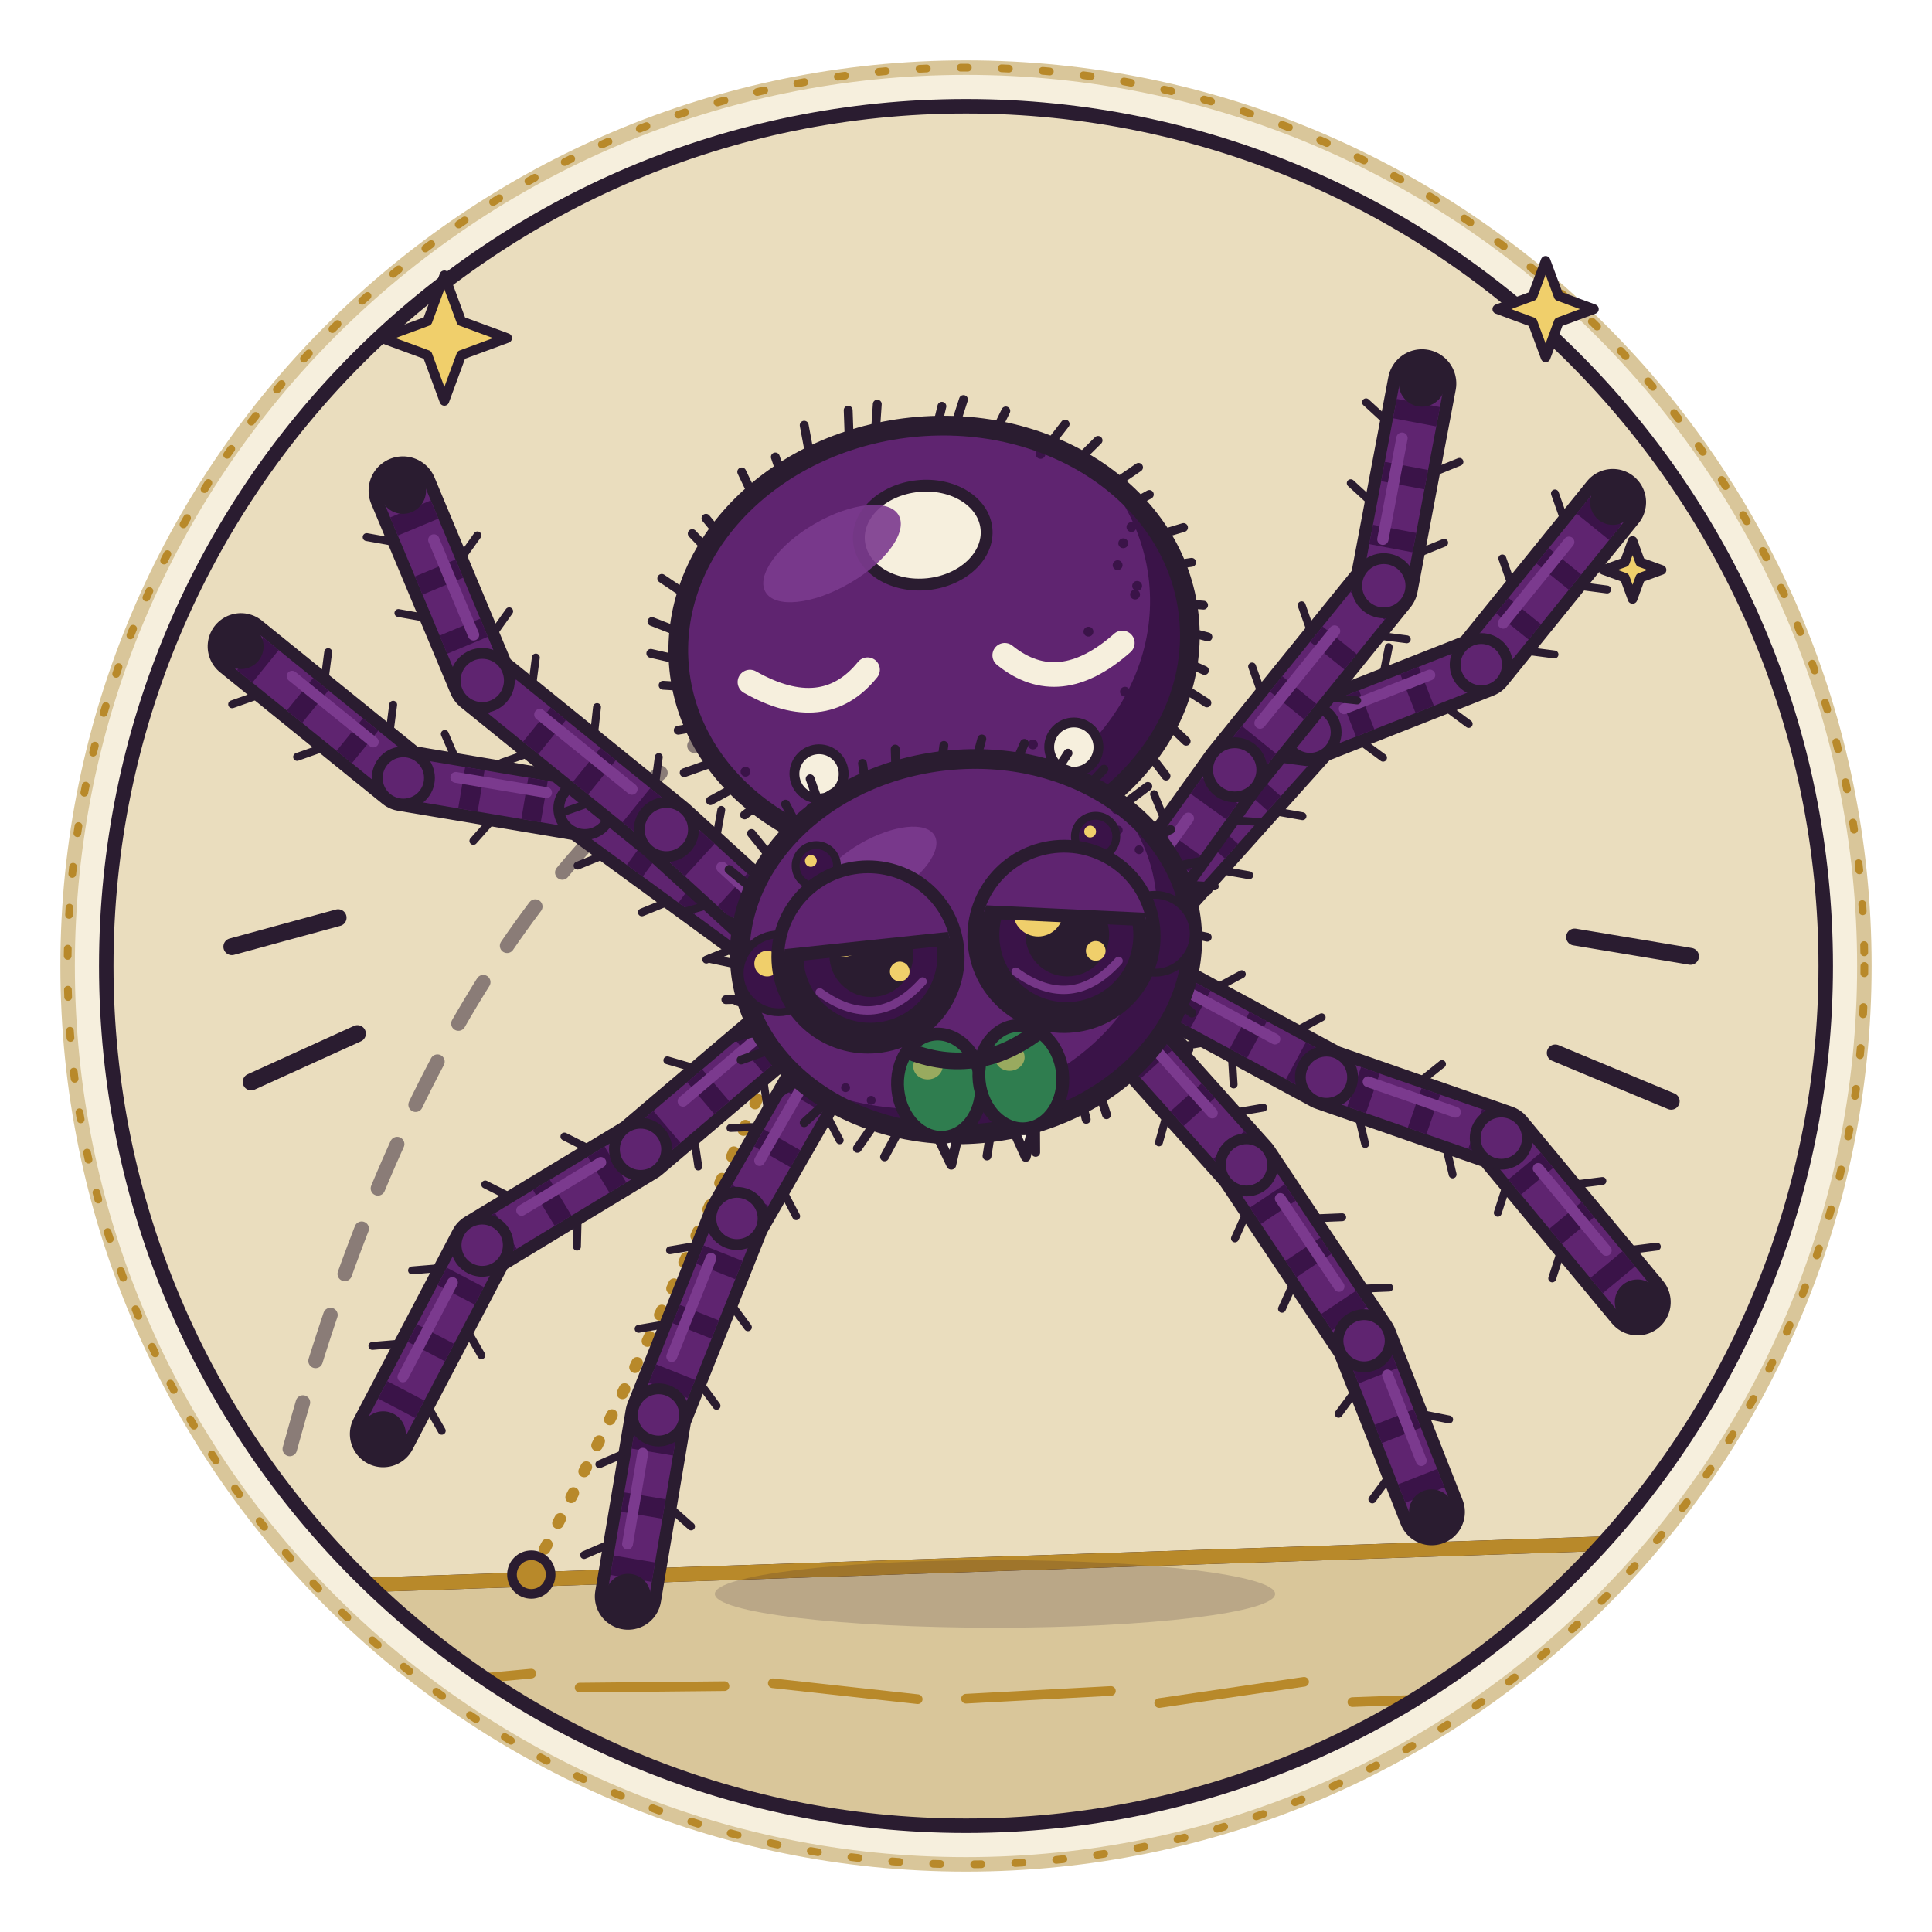
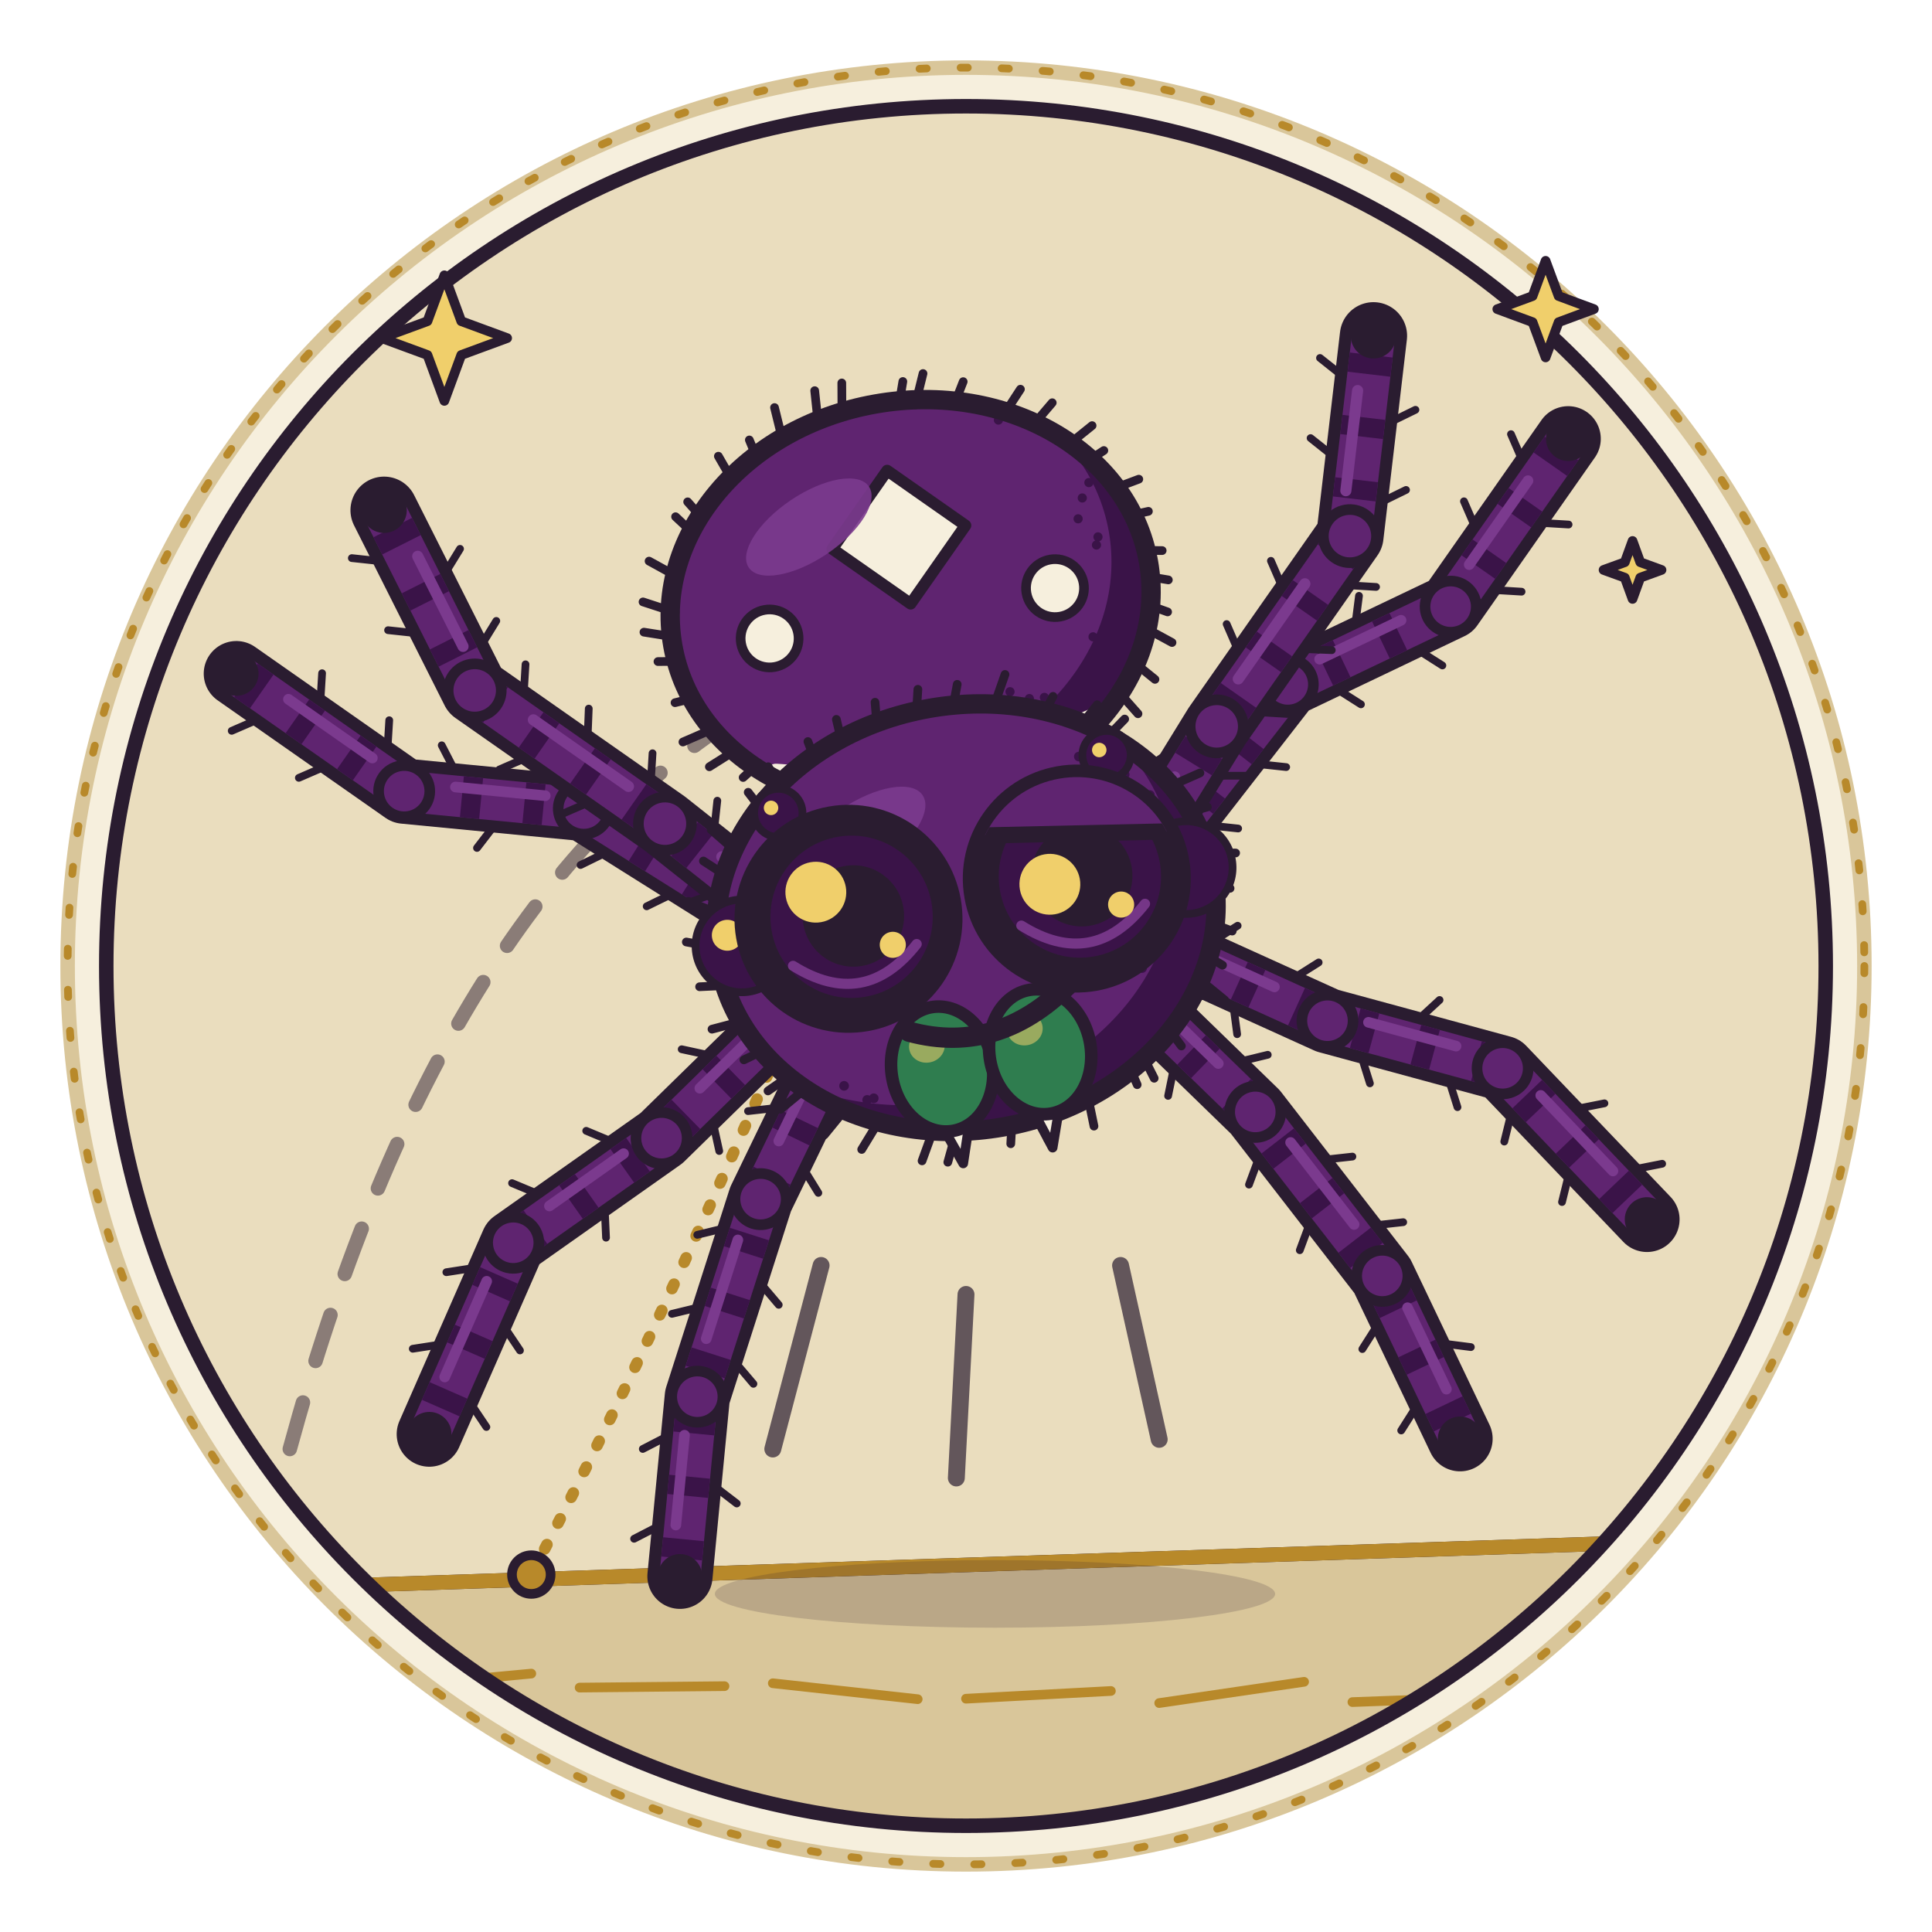
<svg xmlns="http://www.w3.org/2000/svg" viewBox="0 0 400 400" role="img" aria-labelledby="species-jumping-title">
  <clipPath id="sp-jump-cam0">
    <circle cx="200" cy="200" r="178" fill="#000" />
  </clipPath>
  <circle cx="200" cy="200" r="186" fill="#f6efdd" stroke="#d9c69a" stroke-width="3" />
  <circle cx="200" cy="200" r="178" fill="#eaddbe" stroke="#d9c69a" stroke-width="2.5" />
  <g clip-path="url(#sp-jump-cam0)">
    <path d="M20 330 L380 318 L380 400 L20 400 Z" fill="#d9c69a" stroke="#2a1c30" stroke-width="3" stroke-linecap="round" stroke-linejoin="round" />
    <path d="M20 330 L380 318" fill="none" stroke="#b8892a" stroke-width="3" stroke-linecap="round" stroke-linejoin="round" />
    <path d="M40 353.5 L70 348" stroke="#b8892a" stroke-width="2" stroke-linecap="round" />
    <path d="M80 349.3 L110 346.5" stroke="#b8892a" stroke-width="2" stroke-linecap="round" />
    <path d="M120 349.4 L150 349.1" stroke="#b8892a" stroke-width="2" stroke-linecap="round" />
    <path d="M160 348.5 L190 351.8" stroke="#b8892a" stroke-width="2" stroke-linecap="round" />
    <path d="M200 351.7 L230 350.1" stroke="#b8892a" stroke-width="2" stroke-linecap="round" />
    <path d="M240 352.6 L270 348.2" stroke="#b8892a" stroke-width="2" stroke-linecap="round" />
    <path d="M280 352.4 L310 351.3" stroke="#b8892a" stroke-width="2" stroke-linecap="round" />
    <path d="M320 351.2 L350 350.5" stroke="#b8892a" stroke-width="2" stroke-linecap="round" />
    <path d="M360 350.5 L390 348.9" stroke="#b8892a" stroke-width="2" stroke-linecap="round" />
    <path d="M110 326 Q150 250 196 132" fill="none" stroke="#b8892a" stroke-width="2.4" stroke-linecap="round" stroke-linejoin="round" stroke-dasharray="1 5" />
    <circle cx="110" cy="326" r="4" fill="#b8892a" stroke="#2a1c30" stroke-width="2" />
    <path d="M60 300 Q90 190 150 150" fill="none" stroke="#2a1c30" stroke-width="3" stroke-linecap="round" stroke-linejoin="round" stroke-dasharray="10 9" opacity="0.5" />
  </g>
  <circle cx="200" cy="200" r="178" fill="none" stroke="#2a1c30" stroke-width="3" />
  <circle cx="200" cy="200" r="186" fill="none" stroke="#b8892a" stroke-width="1.6" stroke-dasharray="1.5 7" stroke-linecap="round" />
  <ellipse cx="206" cy="330" rx="58" ry="7" fill="#2a1c30" opacity="0.18" />
-   <g transform="translate(200 196) rotate(-6) scale(1.02 1.02)">
-     <g transform="rotate(0 0 -62)">
+   <g transform="translate(200 190) rotate(-10) scale(1 1)">
+     <g transform="rotate(0 0 -66)">
      <clipPath id="sp-jump-c1">
-         <ellipse cx="0" cy="-62" rx="52" ry="44" fill="#000" />
+         <ellipse cx="0" cy="-66" rx="50" ry="42" fill="#000" />
      </clipPath>
-       <ellipse cx="0" cy="-62" rx="52" ry="44" fill="#3a1348" />
+       <ellipse cx="0" cy="-66" rx="50" ry="42" fill="#3a1348" />
      <g clip-path="url(#sp-jump-c1)">
-         <ellipse cx="-8.3" cy="-69.9" rx="53" ry="44.9" fill="#5f2470" />
-         <path d="M24.8 -36.9h0M37.5 -48.1h0M25.5 -97.9h0M5.2 -29.3h0M-27 -30.8h0M31.4 -61h0M41.6 -67.5h0M42.2 -69.2h0M38.7 -73.8h0M20.3 -35.4h0M-28.3 -31.3h0M-29.3 -30.4h0M-19.3 -33.8h0M17.8 -39.4h0M42.3 -81.2h0M21.7 -37.3h0M40.3 -78.1h0M-40.8 -40h0" stroke="#3a1348" stroke-width="2" stroke-linecap="round" />
-         <ellipse cx="0" cy="-84" rx="13" ry="10" fill="#f6efdd" stroke="#2a1c30" stroke-width="2.4" />
-         <path d="M-38 -58 q14 10 24 0" fill="none" stroke="#f6efdd" stroke-width="5" stroke-linecap="round" stroke-linejoin="round" />
-         <path d="M38 -58 q-14 10 -24 0" fill="none" stroke="#f6efdd" stroke-width="5" stroke-linecap="round" stroke-linejoin="round" />
-         <circle cx="-26" cy="-38" r="5" fill="#f6efdd" stroke="#2a1c30" stroke-width="2" />
-         <circle cx="26" cy="-38" r="5" fill="#f6efdd" stroke="#2a1c30" stroke-width="2" />
-         <ellipse cx="-18.7" cy="-82.2" rx="15.6" ry="7" fill="#7b3a8e" transform="rotate(-24 -18.7 -82.2)" opacity="0.9" />
+         <ellipse cx="-8" cy="-73.6" rx="51" ry="42.8" fill="#5f2470" />
+         <path d="M23.9 -42.1h0M36 -52.7h0M24.5 -100.3h0M5 -34.8h0M-25.9 -36.2h0M30.2 -65.1h0M40 -71.3h0M40.6 -72.9h0M37.2 -77.3h0M19.5 -40.7h0M-27.3 -36.7h0M-28.1 -35.8h0M-18.5 -39.1h0M17.1 -44.5h0M40.7 -84.3h0M20.8 -42.4h0M38.8 -81.4h0" stroke="#3a1348" stroke-width="1.9" stroke-linecap="round" />
+         <path d="M-14 -80 L0 -94 L14 -80 L0 -66 Z" fill="#f6efdd" stroke="#2a1c30" stroke-width="2.4" stroke-linecap="round" stroke-linejoin="round" />
+         <circle cx="-30" cy="-64" r="6" fill="#f6efdd" stroke="#2a1c30" stroke-width="2" />
+         <circle cx="30" cy="-64" r="6" fill="#f6efdd" stroke="#2a1c30" stroke-width="2" />
+         <path d="M-46 -40 Q0 -24 46 -40" fill="none" stroke="#f6efdd" stroke-width="4" stroke-linecap="round" stroke-linejoin="round" stroke-dasharray="7 6" />
+         <ellipse cx="-18" cy="-85.3" rx="15" ry="6.7" fill="#7b3a8e" transform="rotate(-24 -18 -85.3)" opacity="0.9" />
      </g>
-       <path d="M50.9 -59.1 L55.4 -57.4M49.9 -53.1 L54 -50.7M48.4 -48.4 L53.8 -44.1M44.8 -41.5 L48.8 -36.8M40.5 -35.9 L44 -30.2M33.1 -29.3 L35 -24.4M29.1 -26.7 L30.3 -22M20.3 -22.6 L20.7 -15.7M14.4 -20.7 L14.1 -14.8M4.5 -19.2 L3.1 -12.7M-2.8 -19.1 L-4.9 -13M-10.8 -20 L-13.3 -14.9M-16.1 -21.2 L-18.3 -17.4M-27.1 -25.6 L-30.8 -21.7M-31.8 -28.4 L-36.8 -24.2M-38.2 -33.5 L-41.9 -31.3M-42 -37.6 L-48.5 -34.9M-45.7 -42.9 L-53.2 -41.1M-49 -50.1 L-53.5 -49.8M-50.8 -58.4 L-55.6 -59.2M-51 -63.7 L-57.4 -65.9M-50.3 -69.1 L-56.5 -72.3M-48.1 -76.2 L-53.6 -80.8M-43.2 -84.9 L-46.5 -89.2M-40.7 -87.9 L-43.4 -92M-33.1 -94.7 L-35.2 -100.6M-27.1 -98.4 L-28.1 -102.9M-21 -101.2 L-21.6 -108.7M-12.9 -103.6 L-12.4 -110.8M-7.6 -104.5 L-6.4 -111.4M4.9 -104.8 L6.6 -109.6M8.4 -104.4 L11.1 -110.5M16.5 -102.7 L19.4 -107.3M26.6 -98.7 L31.1 -103.4M32.3 -95.3 L37.4 -99.4M38.9 -89.8 L45 -93.1M42.6 -85.7 L46.6 -87.4M46.9 -78.9 L52.8 -80M49.4 -72.6 L53.7 -72.8M50.9 -64.7 L55.2 -63.9" stroke="#2a1c30" stroke-width="1.8" stroke-linecap="round" fill="none" />
-       <ellipse cx="0" cy="-62" rx="52" ry="44" fill="none" stroke="#2a1c30" stroke-width="4" />
+       <path d="M48.9 -63.2 L53.4 -61.6M47.9 -57.5 L52.1 -55.1M46.5 -53 L51.9 -48.7M43.1 -46.4 L47.1 -41.8M38.9 -41.1 L42.4 -35.4M31.8 -34.8 L33.6 -29.9M27.9 -32.3 L29.2 -27.6M19.5 -28.4 L19.9 -21.5M13.8 -26.7 L13.6 -20.7M4.3 -25.2 L2.9 -18.7M-2.7 -25.1 L-4.8 -19M-10.4 -25.9 L-12.9 -20.9M-15.5 -27.1 L-17.7 -23.3M-26 -31.3 L-29.7 -27.4M-30.5 -33.9 L-35.5 -29.8M-36.7 -38.9 L-40.4 -36.6M-40.3 -42.7 L-46.9 -40M-43.9 -47.8 L-51.4 -46M-47.1 -54.6 L-51.6 -54.3M-48.8 -62.5 L-53.6 -63.3M-49 -67.6 L-55.4 -69.8M-48.3 -72.7 L-54.5 -76M-46.2 -79.6 L-51.8 -84.1M-41.5 -87.8 L-44.8 -92.2M-39.2 -90.6 L-41.8 -94.8M-31.8 -97.2 L-33.9 -103M-26 -100.7 L-27 -105.2M-20.2 -103.4 L-20.7 -110.9M-12.4 -105.7 L-11.9 -112.9M-7.3 -106.5 L-6.1 -113.5M4.7 -106.8 L6.4 -111.6M8.1 -106.4 L10.8 -112.5M15.9 -104.8 L18.7 -109.4M25.6 -101 L30.1 -105.8M31 -97.7 L36.1 -101.9M37.4 -92.5 L43.4 -95.8M40.9 -88.6 L44.9 -90.3M45.1 -82.1 L51 -83.2M47.5 -76.1 L51.8 -76.3M48.9 -68.6 L53.2 -67.8" stroke="#2a1c30" stroke-width="1.8" stroke-linecap="round" fill="none" />
+       <ellipse cx="0" cy="-66" rx="50" ry="42" fill="none" stroke="#2a1c30" stroke-width="4" />
    </g>
    <g>
      <path d="M26 14 L52 50 L72 88 L82 124" fill="none" stroke="#2a1c30" stroke-width="13.5" stroke-linecap="round" stroke-linejoin="round" />
      <path d="M26 14 L52 50 L72 88 L82 124" fill="none" stroke="#5f2470" stroke-width="8.5" stroke-linecap="round" stroke-linejoin="round" />
      <path d="M26 14 L52 50 L72 88 L82 124" fill="none" stroke="#3a1348" stroke-width="8.5" stroke-dasharray="4 9" stroke-linejoin="round" />
      <path d="M33.2 20.8 L46.2 38.8M58.1 57.5 L68.1 76.5M76 95.4 L81 113.4" stroke="#7b3a8e" stroke-width="2.2" stroke-linecap="round" fill="none" />
      <path d="M26.1 24.9 L24.4 29.2M41.5 24.7 L46.2 24.4M36.5 39.3 L34.8 43.6M51.9 39.1 L56.6 38.8M50.5 60.5 L48.1 64.6M65.5 62.3 L70.2 62.6M58.5 75.7 L56.1 79.8M73.5 77.5 L78.2 77.8M68.5 98.7 L65.3 102.2M83 104.3 L87.5 105.7M73.5 116.7 L70.3 120.2" stroke="#2a1c30" stroke-width="1.6" stroke-linecap="round" fill="none" />
      <circle cx="52" cy="50" r="5.3" fill="#5f2470" stroke="#2a1c30" stroke-width="2.2" />
      <circle cx="72" cy="88" r="5.3" fill="#5f2470" stroke="#2a1c30" stroke-width="2.2" />
      <circle cx="82" cy="124" r="4.6" fill="#2a1c30" />
    </g>
    <g>
      <path d="M-26 14 L-52 50 L-72 88 L-82 124" fill="none" stroke="#2a1c30" stroke-width="13.5" stroke-linecap="round" stroke-linejoin="round" />
      <path d="M-26 14 L-52 50 L-72 88 L-82 124" fill="none" stroke="#5f2470" stroke-width="8.5" stroke-linecap="round" stroke-linejoin="round" />
      <path d="M-26 14 L-52 50 L-72 88 L-82 124" fill="none" stroke="#3a1348" stroke-width="8.5" stroke-dasharray="4 9" stroke-linejoin="round" />
      <path d="M-33.2 20.8 L-46.2 38.8M-58.1 57.5 L-68.1 76.5M-76 95.4 L-81 113.4" stroke="#7b3a8e" stroke-width="2.2" stroke-linecap="round" fill="none" />
      <path d="M-36.3 17.5 L-41 17.2M-31.3 32.1 L-29.6 36.4M-46.7 31.9 L-51.4 31.6M-41.7 46.5 L-40 50.8M-61.5 54.7 L-66.2 55M-54.5 68.1 L-52.1 72.2M-69.5 69.9 L-74.2 70.2M-62.5 83.3 L-60.1 87.4M-80.5 95.3 L-85 96.7M-71 107.7 L-67.8 111.2M-85.5 113.3 L-90 114.7" stroke="#2a1c30" stroke-width="1.6" stroke-linecap="round" fill="none" />
      <circle cx="-52" cy="50" r="5.3" fill="#5f2470" stroke="#2a1c30" stroke-width="2.2" />
      <circle cx="-72" cy="88" r="5.3" fill="#5f2470" stroke="#2a1c30" stroke-width="2.2" />
      <circle cx="-82" cy="124" r="4.6" fill="#2a1c30" />
    </g>
    <g>
      <path d="M32 8 L70 34 L104 50 L128 86" fill="none" stroke="#2a1c30" stroke-width="13.5" stroke-linecap="round" stroke-linejoin="round" />
      <path d="M32 8 L70 34 L104 50 L128 86" fill="none" stroke="#5f2470" stroke-width="8.5" stroke-linecap="round" stroke-linejoin="round" />
      <path d="M32 8 L70 34 L104 50 L128 86" fill="none" stroke="#3a1348" stroke-width="8.5" stroke-dasharray="4 9" stroke-linejoin="round" />
      <path d="M41.4 12.2 L60.4 25.2M78.3 35.8 L95.3 43.8M110.8 56.9 L122.8 74.9" stroke="#7b3a8e" stroke-width="2.2" stroke-linecap="round" fill="none" />
      <path d="M36.1 18.4 L35.9 23.1M50.7 13.2 L55.1 11.4M51.3 28.8 L51.1 33.5M65.9 23.6 L70.3 21.8M75.8 43.7 L76.4 48.3M89.7 36.3 L93.6 33.8M92.8 51.7 L93.4 56.3M103.6 60.7 L101.7 65M118.8 60.9 L123.5 60.8M113.2 75.1 L111.3 79.4M128.4 75.3 L133.1 75.2" stroke="#2a1c30" stroke-width="1.6" stroke-linecap="round" fill="none" />
      <circle cx="70" cy="34" r="5.3" fill="#5f2470" stroke="#2a1c30" stroke-width="2.2" />
      <circle cx="104" cy="50" r="5.3" fill="#5f2470" stroke="#2a1c30" stroke-width="2.2" />
      <circle cx="128" cy="86" r="4.6" fill="#2a1c30" />
    </g>
    <g>
      <path d="M-32 8 L-70 34 L-104 50 L-128 86" fill="none" stroke="#2a1c30" stroke-width="13.5" stroke-linecap="round" stroke-linejoin="round" />
      <path d="M-32 8 L-70 34 L-104 50 L-128 86" fill="none" stroke="#5f2470" stroke-width="8.5" stroke-linecap="round" stroke-linejoin="round" />
      <path d="M-32 8 L-70 34 L-104 50 L-128 86" fill="none" stroke="#3a1348" stroke-width="8.5" stroke-dasharray="4 9" stroke-linejoin="round" />
      <path d="M-41.4 12.2 L-60.4 25.2M-78.3 35.8 L-95.3 43.8M-110.8 56.9 L-122.8 74.9" stroke="#7b3a8e" stroke-width="2.2" stroke-linecap="round" fill="none" />
      <path d="M-43.1 8 L-47.5 6.2M-43.7 23.6 L-43.5 28.3M-58.3 18.4 L-62.7 16.6M-58.9 34 L-58.7 38.7M-81.2 32.3 L-85.1 29.8M-84.3 47.7 L-84.9 52.3M-98.2 40.3 L-102.1 37.8M-114 53.7 L-118.7 53.6M-108.4 67.9 L-106.5 72.2M-123.6 68.1 L-128.3 68M-118 82.3 L-116.1 86.6" stroke="#2a1c30" stroke-width="1.6" stroke-linecap="round" fill="none" />
      <circle cx="-70" cy="34" r="5.3" fill="#5f2470" stroke="#2a1c30" stroke-width="2.2" />
      <circle cx="-104" cy="50" r="5.3" fill="#5f2470" stroke="#2a1c30" stroke-width="2.2" />
      <circle cx="-128" cy="86" r="4.6" fill="#2a1c30" />
    </g>
    <g>
      <path d="M32 2 L74 -36 L110 -46 L140 -76" fill="none" stroke="#2a1c30" stroke-width="13.5" stroke-linecap="round" stroke-linejoin="round" />
      <path d="M32 2 L74 -36 L110 -46 L140 -76" fill="none" stroke="#5f2470" stroke-width="8.5" stroke-linecap="round" stroke-linejoin="round" />
      <path d="M32 2 L74 -36 L110 -46 L140 -76" fill="none" stroke="#3a1348" stroke-width="8.5" stroke-dasharray="4 9" stroke-linejoin="round" />
      <path d="M40 -7.7 L61 -26.7M81.4 -40 L99.4 -45M115.3 -53.9 L130.3 -68.9" stroke="#7b3a8e" stroke-width="2.2" stroke-linecap="round" fill="none" />
      <path d="M42.2 1.2 L46.7 2.5M39.8 -13.5 L39 -18.1M54.2 -9.7 L58.7 -8.4M51.8 -24.3 L51 -29M66.2 -20.5 L70.7 -19.2M63.8 -35.2 L63 -39.8M84.7 -32.5 L88.2 -29.3M90.3 -47 L91.7 -51.5M102.7 -37.5 L106.2 -34.3M120.4 -47.6 L125 -46.5M117.6 -62.4 L116.5 -67M132.4 -59.6 L137 -58.5M129.6 -74.4 L128.5 -79" stroke="#2a1c30" stroke-width="1.6" stroke-linecap="round" fill="none" />
      <circle cx="74" cy="-36" r="5.3" fill="#5f2470" stroke="#2a1c30" stroke-width="2.2" />
      <circle cx="110" cy="-46" r="5.3" fill="#5f2470" stroke="#2a1c30" stroke-width="2.2" />
      <circle cx="140" cy="-76" r="4.6" fill="#2a1c30" />
    </g>
    <g>
      <path d="M-32 2 L-74 -36 L-110 -46 L-140 -76" fill="none" stroke="#2a1c30" stroke-width="13.5" stroke-linecap="round" stroke-linejoin="round" />
      <path d="M-32 2 L-74 -36 L-110 -46 L-140 -76" fill="none" stroke="#5f2470" stroke-width="8.5" stroke-linecap="round" stroke-linejoin="round" />
      <path d="M-32 2 L-74 -36 L-110 -46 L-140 -76" fill="none" stroke="#3a1348" stroke-width="8.5" stroke-dasharray="4 9" stroke-linejoin="round" />
      <path d="M-40 -7.7 L-61 -26.7M-81.4 -40 L-99.4 -45M-115.3 -53.9 L-130.3 -68.9" stroke="#7b3a8e" stroke-width="2.2" stroke-linecap="round" fill="none" />
      <path d="M-33.8 -8.1 L-33 -12.7M-48.2 -4.2 L-52.7 -2.9M-45.8 -18.9 L-45 -23.6M-60.2 -15.1 L-64.7 -13.8M-57.8 -29.8 L-57 -34.4M-72.2 -25.9 L-76.7 -24.6M-81.3 -44.5 L-82.7 -49M-93.7 -35 L-97.2 -31.8M-99.3 -49.5 L-100.7 -54M-111.6 -56.4 L-110.5 -61M-126.4 -53.6 L-131 -52.5M-123.6 -68.4 L-122.5 -73M-138.4 -65.6 L-143 -64.5" stroke="#2a1c30" stroke-width="1.6" stroke-linecap="round" fill="none" />
      <circle cx="-74" cy="-36" r="5.3" fill="#5f2470" stroke="#2a1c30" stroke-width="2.2" />
      <circle cx="-110" cy="-46" r="5.3" fill="#5f2470" stroke="#2a1c30" stroke-width="2.2" />
      <circle cx="-140" cy="-76" r="4.6" fill="#2a1c30" />
    </g>
    <g>
      <path d="M26 6 L58 -30 L92 -64 L104 -104" fill="none" stroke="#2a1c30" stroke-width="13.925" stroke-linecap="round" stroke-linejoin="round" />
      <path d="M26 6 L58 -30 L92 -64 L104 -104" fill="none" stroke="#5f2470" stroke-width="8.925" stroke-linecap="round" stroke-linejoin="round" />
      <path d="M26 6 L58 -30 L92 -64 L104 -104" fill="none" stroke="#3a1348" stroke-width="8.925" stroke-dasharray="4 9" stroke-linejoin="round" />
      <path d="M31.6 -3.2 L47.6 -21.2M64.1 -38.9 L81.1 -55.9M92.8 -73.4 L98.8 -93.4" stroke="#7b3a8e" stroke-width="2.3" stroke-linecap="round" fill="none" />
      <path d="M36.2 4.3 L40.8 5.1M31.8 -10.3 L30.5 -14.8M46.8 -7.7 L51.5 -6.9M42.5 -22.3 L41.2 -26.8M57.5 -19.7 L62.1 -18.9M68.2 -31.1 L72.8 -30M64.8 -45.9 L63.7 -50.5M79.6 -42.4 L84.2 -41.4M76.1 -57.2 L75 -61.8M90.9 -53.8 L95.5 -52.7M100.6 -70.1 L105.1 -71.4M90.6 -81.9 L87.5 -85.4M105.4 -86.1 L109.9 -87.4M95.4 -97.9 L92.3 -101.4" stroke="#2a1c30" stroke-width="1.6" stroke-linecap="round" fill="none" />
      <circle cx="58" cy="-30" r="5.5" fill="#5f2470" stroke="#2a1c30" stroke-width="2.2" />
      <circle cx="92" cy="-64" r="5.5" fill="#5f2470" stroke="#2a1c30" stroke-width="2.2" />
      <circle cx="104" cy="-104" r="4.7" fill="#2a1c30" />
    </g>
    <g>
      <path d="M-26 6 L-58 -30 L-92 -64 L-104 -104" fill="none" stroke="#2a1c30" stroke-width="13.925" stroke-linecap="round" stroke-linejoin="round" />
      <path d="M-26 6 L-58 -30 L-92 -64 L-104 -104" fill="none" stroke="#5f2470" stroke-width="8.925" stroke-linecap="round" stroke-linejoin="round" />
      <path d="M-26 6 L-58 -30 L-92 -64 L-104 -104" fill="none" stroke="#3a1348" stroke-width="8.925" stroke-dasharray="4 9" stroke-linejoin="round" />
      <path d="M-31.6 -3.2 L-47.6 -21.2M-64.1 -38.9 L-81.1 -55.9M-92.8 -73.4 L-98.8 -93.4" stroke="#7b3a8e" stroke-width="2.3" stroke-linecap="round" fill="none" />
      <path d="M-26.5 -4.3 L-25.2 -8.8M-41.5 -1.7 L-46.1 -0.9M-37.2 -16.3 L-35.8 -20.8M-52.2 -13.7 L-56.8 -12.9M-47.8 -28.3 L-46.5 -32.8M-59.1 -40.2 L-58 -44.8M-73.9 -36.8 L-78.5 -35.7M-70.4 -51.6 L-69.4 -56.2M-85.2 -48.1 L-89.8 -47M-81.8 -62.9 L-80.7 -67.5M-88.2 -73.9 L-85.1 -77.4M-103 -78.1 L-107.5 -79.4M-93 -89.9 L-89.9 -93.4M-107.8 -94.1 L-112.3 -95.4" stroke="#2a1c30" stroke-width="1.6" stroke-linecap="round" fill="none" />
      <circle cx="-58" cy="-30" r="5.5" fill="#5f2470" stroke="#2a1c30" stroke-width="2.2" />
      <circle cx="-92" cy="-64" r="5.5" fill="#5f2470" stroke="#2a1c30" stroke-width="2.2" />
      <circle cx="-104" cy="-104" r="4.7" fill="#2a1c30" />
    </g>
    <g transform="rotate(0 0 0)">
      <clipPath id="sp-jump-c2">
-         <ellipse cx="0" cy="0" rx="46" ry="38" fill="#000" />
+         <ellipse cx="0" cy="0" rx="52" ry="44" fill="#000" />
      </clipPath>
-       <ellipse cx="0" cy="0" rx="46" ry="38" fill="#3a1348" />
+       <ellipse cx="0" cy="0" rx="52" ry="44" fill="#3a1348" />
      <g clip-path="url(#sp-jump-c2)">
-         <ellipse cx="-7.4" cy="-6.8" rx="46.9" ry="38.8" fill="#5f2470" />
-         <path d="M33.4 7.8h0M2.8 25.7h0M-22.4 29h0M-7 29.6h0M30.2 14.4h0M37 -15.9h0M8.7 23.8h0M33.7 3.1h0M34.1 9.9h0M33.3 7.7h0M33.2 -24.5h0M33.2 -20.3h0M-27.3 25.9h0" stroke="#3a1348" stroke-width="1.8" stroke-linecap="round" />
-         <ellipse cx="-16.6" cy="-17.5" rx="13.8" ry="6.1" fill="#7b3a8e" transform="rotate(-24 -16.6 -17.5)" opacity="0.9" />
+         <ellipse cx="-8.3" cy="-7.9" rx="53" ry="44.9" fill="#5f2470" />
+         <path d="M37.8 9.1h0M3.2 29.8h0M-25.3 33.5h0M-7.9 34.3h0M34.1 16.6h0M41.9 -18.4h0M9.8 27.6h0M38.1 3.6h0M38.6 11.5h0M37.6 8.9h0M37.5 -28.4h0M37.5 -23.5h0M-30.9 29.9h0M-8.4 27.2h0M28.8 -28.8h0M-26.7 33.6h0M39.8 4.2h0" stroke="#3a1348" stroke-width="2" stroke-linecap="round" />
+         <ellipse cx="-18.7" cy="-20.2" rx="15.6" ry="7" fill="#7b3a8e" transform="rotate(-24 -18.7 -20.2)" opacity="0.9" />
      </g>
-       <path d="M44.9 1.9 L48.9 3.2M43.6 9.1 L47.7 11.8M41.1 15.1 L44.2 18.2M38.3 19.4 L42.8 25.5M30.2 27.4 L32 32M23.7 31.4 L24.8 36.9M20 33.1 L20.6 37.4M10.4 36 L9.7 43M1.3 37 L-0.2 42.7M-6 36.7 L-7.8 41.2M-16.6 34.4 L-20.9 40.7M-21.2 32.6 L-26.2 38.4M-30.2 27.5 L-36.4 32.1M-35.4 22.9 L-42.2 26.3M-40.4 16.3 L-47.8 18.1M-42.3 12.5 L-48.5 13.4M-44.4 6 L-49.6 5.6M-45 -0.8 L-51.8 -3M-43.9 -8.2 L-49.2 -11.5M-41 -15.3 L-46.2 -20.6M-36.9 -21.2 L-40.9 -27.4M-31.1 -26.8 L-33.4 -32.6M-26.2 -30.1 L-27.9 -37.2M-16.8 -34.3 L-17 -39.2M-10.5 -36 L-10.1 -41.4M-1.2 -37 L-0.2 -41.1M5.7 -36.7 L7.6 -41.6M13.5 -35.3 L16.1 -39.8M21.2 -32.6 L24.7 -36.9M27.5 -29.3 L31.6 -32.9M33.6 -24.6 L40.1 -28.5M39.4 -17.8 L43.8 -19.3M42.7 -11.6 L48.6 -12.2M44.3 -6.6 L50 -6.2" stroke="#2a1c30" stroke-width="1.8" stroke-linecap="round" fill="none" />
-       <ellipse cx="0" cy="0" rx="46" ry="38" fill="none" stroke="#2a1c30" stroke-width="4" />
+       <path d="M50.9 2.3 L54.9 3.5M49.6 9.8 L53.8 12.3M47.3 16.1 L50.6 18.9M44.9 20.4 L49.8 26.1M37.1 29.5 L39.3 33.9M31 34.2 L32.6 39.5M27.9 36 L28.9 40.2M18.4 40.1 L18.6 47.1M9.4 42.3 L8.7 48.1M2.1 43 L1 47.7M-9.2 42.3 L-12.5 49.2M-13.9 41.4 L-17.7 48M-24.5 37.7 L-29.6 43.5M-30.9 34.2 L-36.7 39.2M-38 28.6 L-44.7 32.4M-41 25.6 L-46.6 28.2M-45.4 19.6 L-50.4 21M-48.6 13 L-55.8 13.6M-50.6 5.3 L-56.8 4.5M-50.9 -2.5 L-57.9 -5.1M-49.8 -9.4 L-56 -13.3M-47 -16.8 L-51.5 -21M-44.2 -21.4 L-48.8 -27.1M-37.6 -29 L-39.9 -33.4M-33 -32.8 L-34.9 -37.9M-25.1 -37.4 L-25.9 -41.6M-19 -39.9 L-19.3 -45.1M-11.3 -41.9 L-10.8 -47.2M-2.9 -42.9 L-1.6 -48.3M4.7 -42.8 L6.6 -47.9M13 -41.6 L16.7 -48.2M22.9 -38.4 L25.7 -42M30 -34.8 L34.4 -38.7M34.8 -31.4 L39.5 -34.8M42.3 -24 L47.1 -26.1M45.6 -19.3 L52.9 -21.1M48.5 -13.4 L53.2 -13.9M50.7 -4.6 L57.3 -3.5" stroke="#2a1c30" stroke-width="1.8" stroke-linecap="round" fill="none" />
+       <ellipse cx="0" cy="0" rx="52" ry="44" fill="none" stroke="#2a1c30" stroke-width="4" />
    </g>
-     <path d="M-10.6 35.2 l3 8.5 l2.6 -7.6 Z" fill="#f6efdd" stroke="#2a1c30" stroke-width="2" stroke-linecap="round" stroke-linejoin="round" />
-     <path d="M10.6 35.2 l-3 8.5 l-2.5 -7.6 Z" fill="#f6efdd" stroke="#2a1c30" stroke-width="2" stroke-linecap="round" stroke-linejoin="round" />
-     <ellipse cx="-8.3" cy="27.5" rx="8.5" ry="10.5" fill="#2f7d4f" stroke="#2a1c30" stroke-width="2.6" />
-     <ellipse cx="8.3" cy="27.5" rx="8.5" ry="10.5" fill="#2f7d4f" stroke="#2a1c30" stroke-width="2.6" />
-     <ellipse cx="-10.2" cy="23.3" rx="3" ry="2.7" fill="#f0cf6b" opacity="0.55" />
-     <ellipse cx="6.5" cy="23.3" rx="3" ry="2.7" fill="#f0cf6b" opacity="0.55" />
-     <path d="M-12.7 20.4 Q1.7 27.2 16.2 16.3" fill="none" stroke="#2a1c30" stroke-width="3.4" stroke-linecap="round" stroke-linejoin="round" />
-     <circle cx="-38.4" cy="1.4" r="8.7" fill="#2a1c30" />
-     <circle cx="-38.4" cy="1.4" r="7.1" fill="#3a1348" />
-     <circle cx="-40.5" cy="-0.8" r="2.6" fill="#f0cf6b" />
-     <circle cx="38.4" cy="1.4" r="8.7" fill="#2a1c30" />
-     <circle cx="38.4" cy="1.4" r="7.1" fill="#3a1348" />
-     <circle cx="36.2" cy="-0.8" r="2.6" fill="#f0cf6b" />
-     <circle cx="-28.5" cy="-19.5" r="5" fill="#2a1c30" />
-     <circle cx="-28.5" cy="-19.5" r="3.4" fill="#3a1348" />
-     <circle cx="-29.5" cy="-20.6" r="1.2" fill="#f0cf6b" />
-     <circle cx="28.5" cy="-19.5" r="5" fill="#2a1c30" />
-     <circle cx="28.5" cy="-19.5" r="3.4" fill="#3a1348" />
-     <circle cx="27.5" cy="-20.6" r="1.2" fill="#f0cf6b" />
-     <circle cx="-20" cy="0" r="19.6" fill="#2a1c30" />
+     <path d="M-13.1 39.5 l3.7 10.5 l3.2 -9.5 Z" fill="#f6efdd" stroke="#2a1c30" stroke-width="2" stroke-linecap="round" stroke-linejoin="round" />
+     <path d="M13.1 39.5 l-3.7 10.5 l-3.1 -9.5 Z" fill="#f6efdd" stroke="#2a1c30" stroke-width="2" stroke-linecap="round" stroke-linejoin="round" />
+     <ellipse cx="-10.3" cy="30" rx="10.5" ry="13" fill="#2f7d4f" stroke="#2a1c30" stroke-width="2.6" />
+     <ellipse cx="10.3" cy="30" rx="10.5" ry="13" fill="#2f7d4f" stroke="#2a1c30" stroke-width="2.6" />
+     <ellipse cx="-12.6" cy="24.8" rx="3.7" ry="3.4" fill="#f0cf6b" opacity="0.55" />
+     <ellipse cx="8" cy="24.8" rx="3.7" ry="3.4" fill="#f0cf6b" opacity="0.55" />
+     <path d="M-15.7 21.2 Q2.1 29.6 20 16.2" fill="none" stroke="#2a1c30" stroke-width="4.2" stroke-linecap="round" stroke-linejoin="round" />
+     <circle cx="-46.7" cy="-2.3" r="10.4" fill="#2a1c30" />
+     <circle cx="-46.7" cy="-2.3" r="8.8" fill="#3a1348" />
+     <circle cx="-49.3" cy="-5" r="3.2" fill="#f0cf6b" />
+     <circle cx="46.7" cy="-2.3" r="10.4" fill="#2a1c30" />
+     <circle cx="46.7" cy="-2.3" r="8.8" fill="#3a1348" />
+     <circle cx="44" cy="-5" r="3.2" fill="#f0cf6b" />
+     <circle cx="-34.5" cy="-28.1" r="5.8" fill="#2a1c30" />
+     <circle cx="-34.5" cy="-28.1" r="4.2" fill="#3a1348" />
+     <circle cx="-35.8" cy="-29.4" r="1.5" fill="#f0cf6b" />
+     <circle cx="34.5" cy="-28.1" r="5.8" fill="#2a1c30" />
+     <circle cx="34.5" cy="-28.1" r="4.2" fill="#3a1348" />
+     <circle cx="33.2" cy="-29.4" r="1.5" fill="#f0cf6b" />
+     <circle cx="-24" cy="-4" r="23.6" fill="#2a1c30" />
    <clipPath id="sp-jump-e3">
-       <circle cx="-20" cy="0" r="17" fill="#000" />
+       <circle cx="-24" cy="-4" r="21" fill="#000" />
    </clipPath>
    <g clip-path="url(#sp-jump-e3)">
-       <circle cx="-20" cy="0" r="17" fill="#2a1c30" />
-       <circle cx="-19.5" cy="-0.2" r="13.6" fill="#3a1348" />
-       <circle cx="-19.3" cy="-0.3" r="8.5" fill="#2a1c30" />
-       <path d="M-30.5 6.1 Q-20 15.6 -9.5 6.1" fill="none" stroke="#7b3a8e" stroke-width="1.7" stroke-linecap="round" stroke-linejoin="round" opacity="0.9" />
-       <circle cx="-24.7" cy="-5.6" r="5.1" fill="#f0cf6b" />
-       <circle cx="-13.9" cy="3.6" r="2" fill="#f0cf6b" />
-       <path d="M-1.3 -20.4 L-1.3 -2 L-38.7 -2 L-38.7 -20.4 Z" fill="#5f2470" />
-       <path d="M-1.3 -2 L-38.7 -2" fill="none" stroke="#2a1c30" stroke-width="2.72" stroke-linecap="round" stroke-linejoin="round" />
+       <circle cx="-24" cy="-4" r="21" fill="#2a1c30" />
+       <circle cx="-23.3" cy="-4.3" r="16.8" fill="#3a1348" />
+       <circle cx="-22.9" cy="-4.4" r="10.5" fill="#2a1c30" />
+       <path d="M-37 3.6 Q-24 15.3 -11 3.6" fill="none" stroke="#7b3a8e" stroke-width="2.1" stroke-linecap="round" stroke-linejoin="round" opacity="0.9" />
+       <circle cx="-29.7" cy="-10.6" r="6.3" fill="#f0cf6b" />
+       <circle cx="-15.9" cy="2.9" r="2.7" fill="#f0cf6b" />
    </g>
-     <circle cx="20" cy="0" r="19.6" fill="#2a1c30" />
+     <circle cx="24" cy="-4" r="23.6" fill="#2a1c30" />
    <clipPath id="sp-jump-e4">
-       <circle cx="20" cy="0" r="17" fill="#000" />
+       <circle cx="24" cy="-4" r="21" fill="#000" />
    </clipPath>
    <g clip-path="url(#sp-jump-e4)">
-       <circle cx="20" cy="0" r="17" fill="#2a1c30" />
-       <circle cx="20.5" cy="-0.2" r="13.6" fill="#3a1348" />
-       <circle cx="20.7" cy="-0.3" r="8.5" fill="#2a1c30" />
-       <path d="M9.5 6.1 Q20 15.6 30.5 6.1" fill="none" stroke="#7b3a8e" stroke-width="1.7" stroke-linecap="round" stroke-linejoin="round" opacity="0.9" />
-       <circle cx="15.3" cy="-5.6" r="5.1" fill="#f0cf6b" />
-       <circle cx="26.1" cy="3.6" r="2" fill="#f0cf6b" />
-       <path d="M1.3 -20.4 L1.3 -7.1 L38.7 -1.4 L38.7 -20.4 Z" fill="#5f2470" />
-       <path d="M1.3 -7.1 L38.7 -1.4" fill="none" stroke="#2a1c30" stroke-width="2.72" stroke-linecap="round" stroke-linejoin="round" />
+       <circle cx="24" cy="-4" r="21" fill="#2a1c30" />
+       <circle cx="24.7" cy="-4.3" r="16.8" fill="#3a1348" />
+       <circle cx="25.1" cy="-4.4" r="10.5" fill="#2a1c30" />
+       <path d="M11 3.6 Q24 15.3 37 3.6" fill="none" stroke="#7b3a8e" stroke-width="2.1" stroke-linecap="round" stroke-linejoin="round" opacity="0.9" />
+       <circle cx="18.3" cy="-3.8" r="6.3" fill="#f0cf6b" />
+       <circle cx="32.1" cy="2.9" r="2.7" fill="#f0cf6b" />
+       <path d="M0.9 -29.2 L0.9 -17 L47.1 -9.9 L47.1 -29.2 Z" fill="#5f2470" />
+       <path d="M0.9 -17 L47.1 -9.9" fill="none" stroke="#2a1c30" stroke-width="3.36" stroke-linecap="round" stroke-linejoin="round" />
    </g>
  </g>
  <path d="M92 57L95.5 66.5L105 70L95.5 73.5L92 83L88.5 73.5L79 70L88.5 66.5Z" fill="#f0cf6b" stroke="#2a1c30" stroke-width="2" stroke-linecap="round" stroke-linejoin="round" />
  <path d="M320 54L322.7 61.3L330 64L322.7 66.7L320 74L317.3 66.7L310 64L317.3 61.3Z" fill="#f0cf6b" stroke="#2a1c30" stroke-width="2" stroke-linecap="round" stroke-linejoin="round" />
  <path d="M338 112L339.6 116.4L344 118L339.6 119.6L338 124L336.4 119.6L332 118L336.4 116.4Z" fill="#f0cf6b" stroke="#2a1c30" stroke-width="2" stroke-linecap="round" stroke-linejoin="round" />
-   <path d="M70 190 L48 196" stroke="#2a1c30" stroke-width="3.5" stroke-linecap="round" />
-   <path d="M74 214 L52 224" stroke="#2a1c30" stroke-width="3.5" stroke-linecap="round" />
-   <path d="M326 194 L350 198" stroke="#2a1c30" stroke-width="3.5" stroke-linecap="round" />
-   <path d="M322 218 L346 228" stroke="#2a1c30" stroke-width="3.5" stroke-linecap="round" />
+   <path d="M170 262 L160 300" stroke="#2a1c30" stroke-width="3.5" stroke-linecap="round" opacity="0.7" />
+   <path d="M200 268 L198 306" stroke="#2a1c30" stroke-width="3.5" stroke-linecap="round" opacity="0.7" />
+   <path d="M232 262 L240 298" stroke="#2a1c30" stroke-width="3.5" stroke-linecap="round" opacity="0.7" />
</svg>
